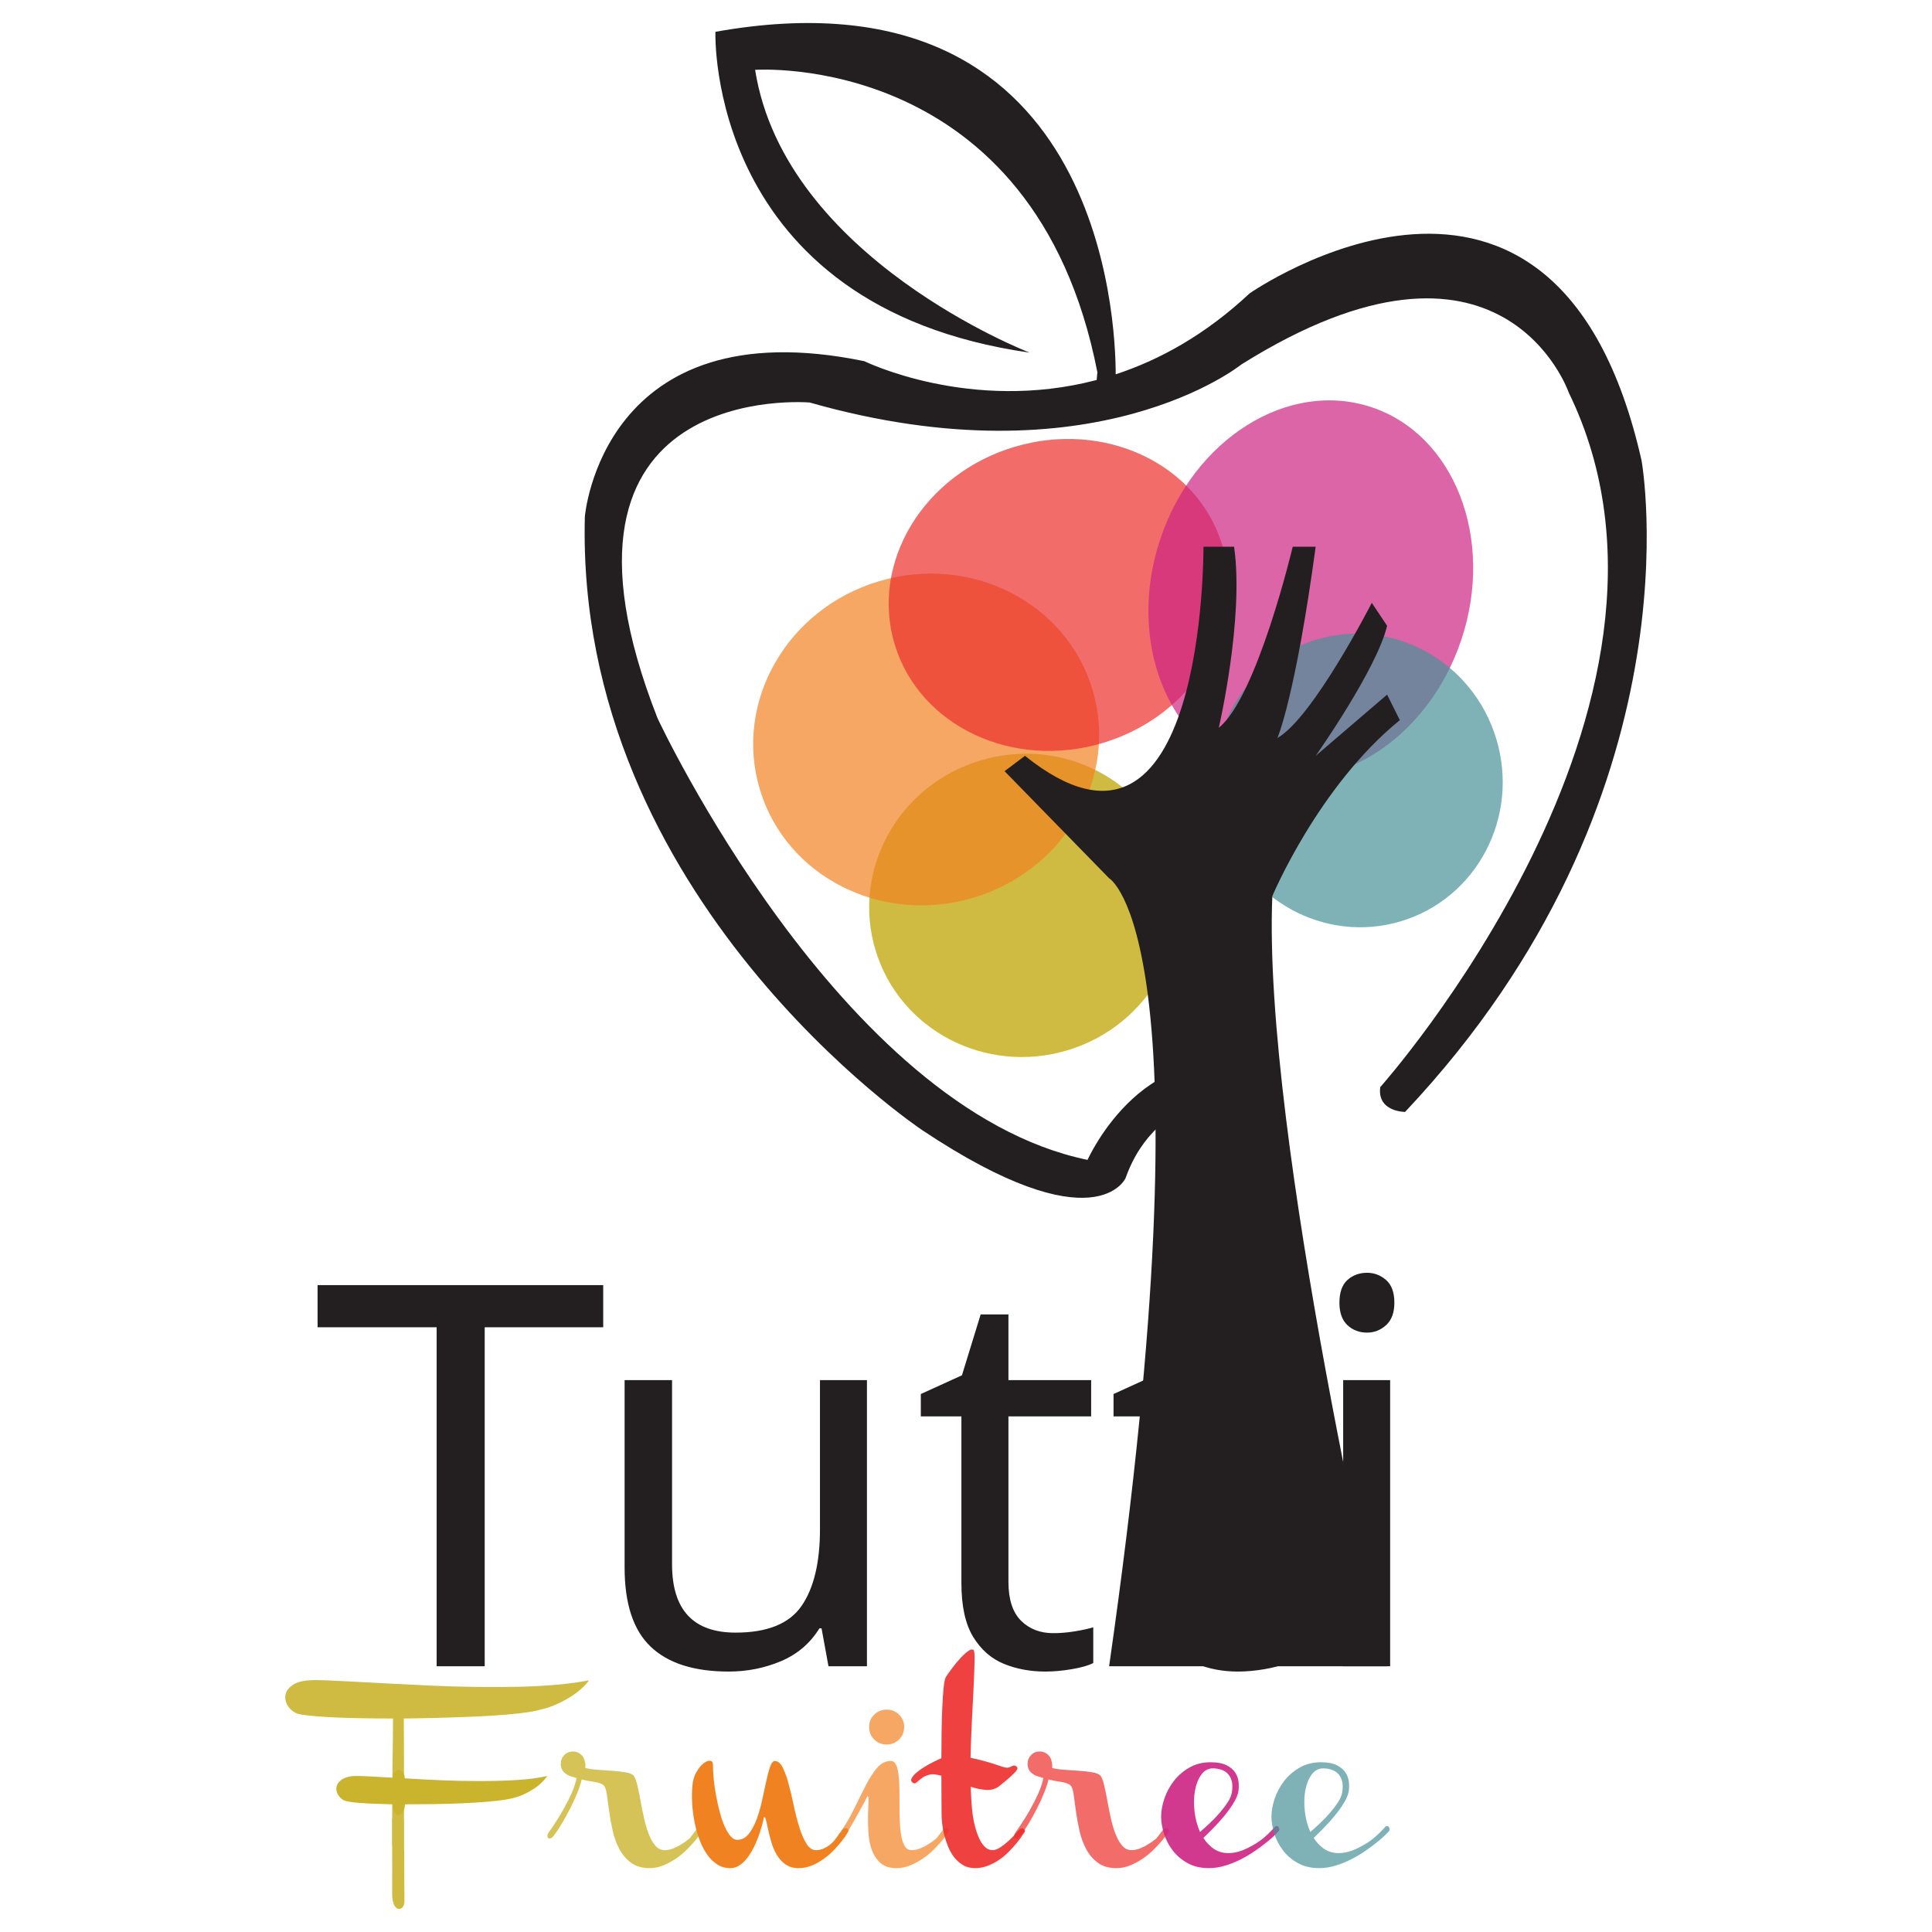
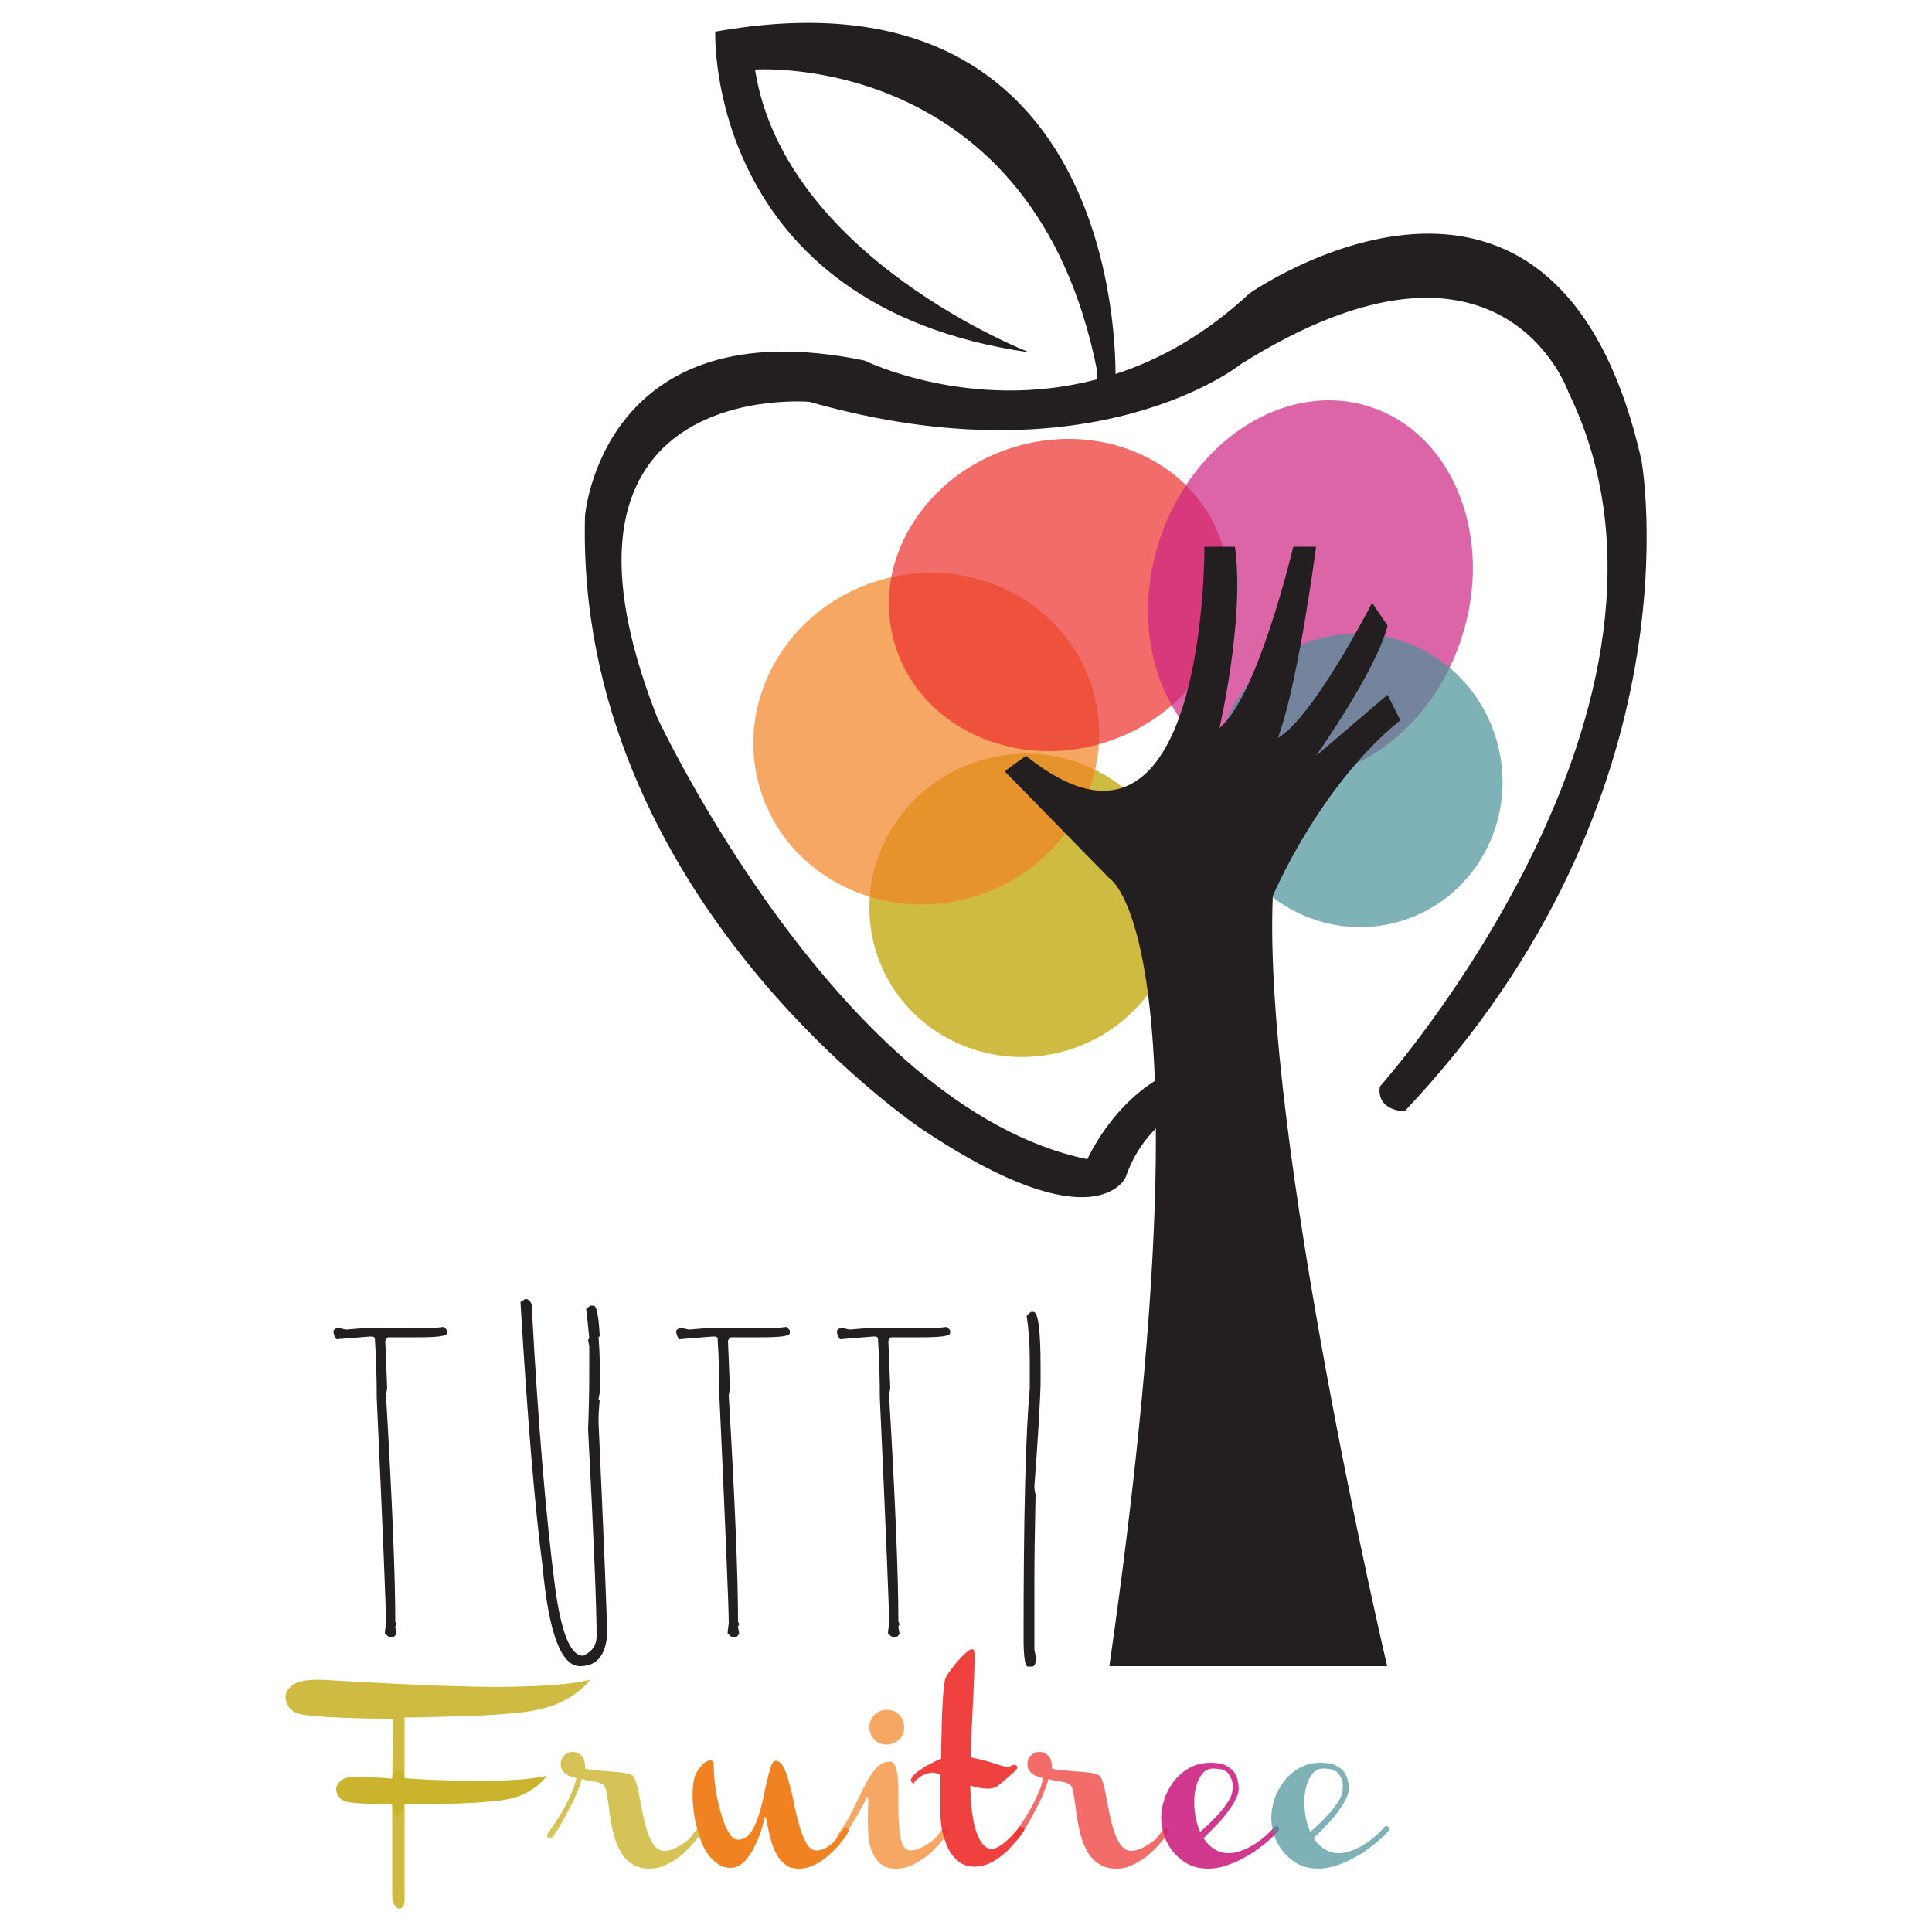
- <svg xmlns="http://www.w3.org/2000/svg" version="1.1" id="Layer_1" x="0px" y="0px" width="500px" height="500px" viewBox="0 0 500 500" enable-background="new 0 0 500 500" xml:space="preserve">
-   <g>
-     <path fill="#231F20" d="M424.827,119.149c-22.253-98.432-101.426-43.224-101.426-43.224C311.94,86.65,300.095,93.148,288.74,96.874   c0.006-13.595-3.578-106.501-103.588-88.642c0,0-2.568,71.042,81.311,83.025c0,0-63.336-24.394-71.04-73.181   c0,0,72.324-5.136,88.587,78.317c0,0-0.104,0.826-0.196,1.949c-32.728,8.609-60.125-4.868-60.125-4.868   c-67.916-14-72.33,40.228-72.33,40.228c-2.568,98.862,87.304,158.773,87.304,158.773c44.936,29.961,52.639,12.412,52.639,12.412   c8.131-23.11,32.523-22.685,32.523-22.685c5.565,1.285,4.284-4.276,4.284-4.276c-31.242-12.413-46.651,22.252-46.651,22.252   c-64.194-13.271-111.272-114.266-111.272-114.266c-34.665-88.162,39.374-81.741,39.374-81.741   c73.608,20.971,111.698-9.844,111.698-9.844c67.619-42.368,84.737,7.278,84.737,7.278c39.374,80.883-48.789,179.744-48.789,179.744   c-0.852,6.421,6.425,6.416,6.425,6.416C440.665,206.022,424.827,119.149,424.827,119.149z" />
-     <path opacity="0.9" fill="#CBB42D" d="M303.409,222.735c6.242,20.706-5.9,42.677-27.116,49.071   c-21.217,6.394-43.477-5.205-49.718-25.914c-6.242-20.708,5.903-42.679,27.119-49.073   C274.908,190.425,297.171,202.031,303.409,222.735z" />
-     <ellipse transform="matrix(0.9575 -0.2886 0.2886 0.9575 -45.0293 77.3)" opacity="0.7" fill="#F18221" cx="239.672" cy="191.381" rx="44.937" ry="42.734" />
-     <path opacity="0.7" fill="#ED2D2B" d="M316.359,141.186c6.375,21.145-7.447,44.005-30.872,51.065   c-23.423,7.059-47.576-4.358-53.945-25.5c-6.375-21.144,7.447-44.006,30.871-51.064   C285.836,108.628,309.99,120.045,316.359,141.186z" />
-     <ellipse transform="matrix(0.949 0.3154 -0.3154 0.949 65.4107 -99.1945)" opacity="0.7" fill="#CC2482" cx="339.23" cy="152.531" rx="41.078" ry="49.714" />
-     <path opacity="0.7" fill="#499298" d="M387.243,191.23c6.068,20.126-4.979,41.255-24.674,47.19s-40.578-5.57-46.646-25.695   c-6.062-20.129,4.985-41.255,24.68-47.19C360.296,159.6,381.179,171.103,387.243,191.23z" />
-     <path fill="#231F20" d="M259.979,199.578l27.06,27.717c0,0,27.058,15.178,0,203.929h71.88c0,0-32.278-137.275-29.64-199.312   c0,0,11.878-28.381,32.995-45.541l-3.295-6.603l-18.483,15.84c0,0,15.842-22.44,18.483-33.659l-3.962-5.938   c0,0-15.181,29.7-24.42,34.981c0,0,4.619-10.557,9.898-49.5h-5.939c0,0-9.236,38.938-19.137,46.856c0,0,6.602-28.375,3.96-46.856   h-7.923c0,0,0.66,91.735-46.196,54.116L259.979,199.578z" />
-     <g>
-       <text transform="matrix(1 0 0 1 80.814 431.2227)" fill="#231F20" font-family="'BrainFlower'" font-size="138.161">Tutti</text>
-     </g>
-     <g>
-       <g>
-         <path opacity="0.8" fill="#CBB42D" d="M180.954,473.131c0.512,0,0.768,0.256,0.768,0.767c0,0.035-0.166,0.291-0.495,0.763     c-0.328,0.477-0.792,1.068-1.395,1.781c-0.601,0.708-1.311,1.474-2.133,2.296c-0.82,0.817-1.74,1.575-2.761,2.268     c-1.021,0.694-2.104,1.278-3.252,1.75c-1.149,0.477-2.345,0.713-3.583,0.713c-1.934,0-3.529-0.467-4.788-1.396     c-1.256-0.929-2.267-2.115-3.034-3.556c-0.764-1.439-1.339-3.023-1.723-4.756c-0.383-1.732-0.684-3.384-0.902-4.95     c-0.218-1.568-0.409-2.952-0.574-4.156c-0.164-1.202-0.391-2.006-0.682-2.407c-0.221-0.291-0.547-0.521-0.986-0.682     c-0.439-0.165-0.91-0.293-1.422-0.387c-0.511-0.09-1.013-0.169-1.504-0.245c-0.491-0.07-0.92-0.163-1.284-0.271     c-0.221,0-0.436-0.055-0.657-0.166c-0.183,0.876-0.537,1.979-1.065,3.311c-0.529,1.329-1.149,2.698-1.861,4.1     c-0.71,1.404-1.457,2.762-2.242,4.075s-1.522,2.406-2.214,3.279c-0.221,0.256-0.446,0.421-0.685,0.494     c-0.236,0.073-0.429,0.053-0.575-0.055c-0.145-0.108-0.225-0.292-0.245-0.547c-0.017-0.253,0.1-0.564,0.356-0.931     c1.529-2.186,2.753-4.092,3.663-5.715c0.911-1.622,1.623-3.006,2.134-4.154c0.509-1.149,0.854-2.062,1.038-2.736     c0.181-0.675,0.311-1.156,0.381-1.449c-0.546-0.184-1.063-0.347-1.557-0.492c-0.492-0.145-0.83-0.308-1.011-0.493     c-1.023-0.582-1.532-1.495-1.532-2.733c0-0.876,0.301-1.62,0.903-2.242c0.599-0.619,1.339-0.93,2.214-0.93     c0.802,0,1.495,0.255,2.079,0.766c0.582,0.51,0.93,1.133,1.038,1.859c0.038,0.184,0.073,0.347,0.111,0.491     c0.035,0.329,0.035,0.713,0,1.148c0.765,0.221,1.795,0.377,3.089,0.467c1.294,0.091,2.588,0.181,3.884,0.271     c1.294,0.092,2.468,0.23,3.526,0.411c1.058,0.184,1.75,0.491,2.079,0.93c0.329,0.475,0.629,1.286,0.902,2.435     c0.273,1.148,0.537,2.433,0.793,3.854c0.252,1.423,0.546,2.891,0.875,4.404c0.328,1.512,0.727,2.895,1.204,4.155     c0.471,1.258,1.048,2.296,1.722,3.118c0.675,0.817,1.502,1.229,2.488,1.229c0.729,0,1.477-0.155,2.244-0.463     c0.763-0.309,1.455-0.664,2.076-1.066c0.728-0.438,1.439-0.947,2.131-1.532l1.643-2.134c0.072-0.146,0.19-0.264,0.354-0.356     C180.653,473.177,180.809,473.131,180.954,473.131z" />
-         <path fill="#F18221" d="M218.854,473.131c0.472,0,0.712,0.256,0.712,0.767c0,0.035-0.148,0.291-0.438,0.763     c-0.293,0.477-0.71,1.068-1.257,1.781c-0.549,0.708-1.214,1.474-1.996,2.296c-0.787,0.817-1.652,1.575-2.598,2.268     c-0.95,0.694-1.98,1.278-3.092,1.75c-1.111,0.477-2.289,0.713-3.528,0.713c-1.349,0-2.478-0.329-3.39-0.984     c-0.913-0.656-1.66-1.479-2.242-2.462c-0.582-0.982-1.039-2.042-1.367-3.172c-0.329-1.132-0.602-2.189-0.82-3.173     c-0.221-0.981-0.401-1.806-0.546-2.462c-0.146-0.654-0.331-0.983-0.547-0.983c-0.547,2.48-1.241,4.685-2.081,6.618     c-0.363,0.841-0.772,1.65-1.229,2.434s-0.958,1.485-1.505,2.105c-0.546,0.618-1.148,1.12-1.806,1.504     c-0.654,0.384-1.364,0.575-2.131,0.575c-1.276,0-2.417-0.329-3.418-0.984c-1.002-0.656-1.888-1.539-2.653-2.653     c-0.765-1.112-1.412-2.396-1.941-3.855c-0.529-1.46-0.948-2.979-1.256-4.566c-0.311-1.588-0.511-3.182-0.601-4.787     c-0.091-1.603-0.066-3.113,0.08-4.538c0.11-1.312,0.446-2.461,1.013-3.446c0.564-0.982,1.164-1.729,1.806-2.242     c0.636-0.508,1.208-0.746,1.72-0.709c0.511,0.037,0.767,0.384,0.767,1.038c0,1.166,0.07,2.46,0.218,3.885     c0.146,1.419,0.354,2.854,0.629,4.292c0.271,1.439,0.592,2.834,0.958,4.184c0.361,1.349,0.772,2.543,1.229,3.58     c0.457,1.041,0.958,1.882,1.504,2.518c0.547,0.637,1.128,0.959,1.75,0.959c1.167,0,2.152-0.502,2.955-1.506     c0.8-1.003,1.484-2.262,2.048-3.773c0.564-1.512,1.041-3.152,1.422-4.923c0.383-1.768,0.737-3.41,1.068-4.922     c0.326-1.513,0.662-2.771,1.01-3.773c0.346-1.003,0.755-1.505,1.231-1.505c0.803,0,1.485,0.577,2.052,1.725     c0.564,1.148,1.073,2.568,1.53,4.264c0.456,1.696,0.893,3.548,1.313,5.552c0.416,2.005,0.893,3.857,1.419,5.552     c0.532,1.694,1.141,3.116,1.836,4.266c0.692,1.148,1.529,1.722,2.513,1.722c0.729,0,1.414-0.155,2.051-0.463     c0.638-0.309,1.194-0.664,1.67-1.066c0.547-0.438,1.018-0.947,1.42-1.532l1.642-2.134c0.073-0.146,0.19-0.264,0.354-0.356     C218.498,473.177,218.671,473.131,218.854,473.131z" />
-         <path opacity="0.7" fill="#F18221" d="M244.83,473.131c0.51,0,0.766,0.256,0.766,0.767c0,0.035-0.163,0.291-0.491,0.763     c-0.329,0.477-0.794,1.068-1.395,1.781c-0.603,0.708-1.314,1.474-2.134,2.296c-0.82,0.817-1.743,1.575-2.761,2.268     c-1.023,0.694-2.106,1.278-3.255,1.75c-1.148,0.477-2.342,0.713-3.581,0.713c-1.788,0-3.182-0.467-4.183-1.396     c-1.005-0.929-1.743-2.078-2.216-3.445c-0.474-1.368-0.757-2.863-0.848-4.483c-0.09-1.624-0.121-3.119-0.083-4.485     c0.038-1.367,0.072-2.515,0.11-3.446c0.035-0.93-0.056-1.394-0.274-1.394c-0.436,0.91-0.978,1.951-1.614,3.117     c-0.637,1.168-1.256,2.269-1.858,3.309c-0.602,1.039-1.121,1.942-1.557,2.707c-0.439,0.765-0.695,1.203-0.767,1.311     c-0.183,0.256-0.401,0.412-0.657,0.467c-0.253,0.056-0.472,0.035-0.657-0.055c-0.181-0.091-0.309-0.226-0.381-0.412     c-0.073-0.18-0.018-0.401,0.166-0.653c1.454-2.005,2.723-4.11,3.799-6.317s2.089-4.237,3.037-6.1     c0.948-1.859,1.931-3.399,2.952-4.62c1.02-1.223,2.225-1.833,3.608-1.833c0.584,0,1.034,0.331,1.342,0.985     c0.309,0.657,0.529,1.531,0.654,2.626c0.131,1.093,0.201,2.324,0.221,3.691c0.018,1.369,0.027,2.78,0.027,4.237     c0,1.458,0.027,2.873,0.083,4.237c0.055,1.369,0.18,2.598,0.381,3.691c0.201,1.096,0.512,1.971,0.93,2.628     s0.993,0.982,1.723,0.982c0.727,0,1.477-0.155,2.241-0.463c0.768-0.309,1.459-0.664,2.079-1.066     c0.729-0.438,1.439-0.947,2.134-1.532l1.64-2.134C244.156,473.296,244.427,473.131,244.83,473.131z M229.461,451.476     c-1.273,0-2.352-0.439-3.225-1.313c-0.875-0.876-1.313-1.951-1.313-3.227c0-1.24,0.439-2.297,1.313-3.174     c0.873-0.873,1.952-1.312,3.225-1.312c1.277,0,2.352,0.438,3.228,1.312c0.875,0.877,1.312,1.934,1.312,3.174     c0,1.275-0.436,2.351-1.312,3.227C231.813,451.036,230.738,451.476,229.461,451.476z" />
-         <path opacity="0.9" fill="#ED2D2B" d="M236.244,461.373c-0.474-0.291-0.564-0.702-0.273-1.231     c0.292-0.527,0.82-1.094,1.585-1.695c0.767-0.603,1.688-1.203,2.764-1.806c1.073-0.602,2.176-1.139,3.308-1.612     c0-2.297,0.018-4.621,0.055-6.974c0.038-2.352,0.101-4.5,0.191-6.452c0.093-1.948,0.208-3.608,0.355-4.978     c0.146-1.366,0.329-2.231,0.547-2.597c0.401-0.618,0.947-1.396,1.643-2.322c0.69-0.934,1.408-1.796,2.158-2.6     c0.745-0.801,1.431-1.424,2.049-1.859c0.623-0.436,1.079-0.491,1.369-0.165c0.181,0.254,0.257,1.251,0.219,2.98     c-0.038,1.733-0.119,3.902-0.245,6.507c-0.129,2.608-0.274,5.518-0.439,8.725c-0.163,3.207-0.28,6.417-0.356,9.626     c1.058,0.217,2.106,0.464,3.145,0.737c1.04,0.273,1.981,0.547,2.818,0.82c0.838,0.273,1.56,0.512,2.161,0.71     c0.603,0.201,1.012,0.3,1.229,0.3c0.29,0,0.546-0.043,0.768-0.135c0.216-0.09,0.416-0.18,0.601-0.272     c0.182-0.091,0.355-0.146,0.518-0.163c0.165-0.02,0.355,0.045,0.576,0.19c0.219,0.146,0.326,0.32,0.326,0.519     c0,0.2-0.154,0.484-0.464,0.849c-0.309,0.362-0.802,0.847-1.476,1.448c-0.676,0.602-1.578,1.359-2.709,2.269     c-0.949,0.769-2.068,1.115-3.36,1.04c-1.296-0.07-2.653-0.348-4.077-0.817c0.075,2.768,0.238,5.157,0.494,7.161     c0.398,2.772,1.045,5.004,1.939,6.7c0.894,1.694,1.959,2.542,3.2,2.542c0.619,0,1.312-0.255,2.079-0.765     c0.765-0.509,1.475-1.075,2.131-1.697c0.769-0.691,1.55-1.51,2.353-2.458c0.18-0.186,0.346-0.346,0.491-0.493     c0.146-0.108,0.312-0.184,0.492-0.218c0.183-0.036,0.366,0.02,0.547,0.162c0.183,0.147,0.282,0.283,0.301,0.412     c0.02,0.127,0,0.245-0.053,0.353c-0.056,0.11-0.128,0.211-0.219,0.302c-0.093,0.092-0.155,0.175-0.192,0.245     c-0.038,0.076-0.208,0.338-0.521,0.795c-0.31,0.457-0.729,1.004-1.258,1.641c-0.527,0.639-1.158,1.331-1.885,2.078     c-0.731,0.748-1.551,1.44-2.463,2.076c-0.91,0.64-1.906,1.169-2.98,1.587c-1.075,0.42-2.196,0.631-3.364,0.631     c-1.201,0-2.241-0.267-3.113-0.794c-0.879-0.529-1.637-1.203-2.273-2.026c-0.637-0.817-1.166-1.746-1.584-2.788     c-0.421-1.038-0.758-2.065-1.014-3.088c-0.255-1.02-0.426-1.997-0.516-2.925c-0.094-0.933-0.139-1.688-0.139-2.271     c0-0.582-0.007-1.796-0.027-3.637c-0.018-1.841-0.027-3.964-0.027-6.369c-0.619-0.186-1.194-0.302-1.723-0.355     c-0.527-0.055-0.994-0.03-1.395,0.08c-0.73,0.183-1.314,0.431-1.75,0.737c-0.437,0.311-0.792,0.594-1.068,0.847     c-0.271,0.257-0.517,0.45-0.737,0.577C236.736,461.583,236.498,461.556,236.244,461.373z" />
-         <path opacity="0.7" fill="#ED2D2B" d="M301.761,473.131c0.51,0,0.766,0.256,0.766,0.767c0,0.035-0.164,0.291-0.493,0.763     c-0.328,0.477-0.792,1.068-1.395,1.781c-0.601,0.708-1.312,1.474-2.134,2.296c-0.82,0.817-1.74,1.575-2.761,2.268     c-1.021,0.694-2.104,1.278-3.252,1.75c-1.148,0.477-2.345,0.713-3.583,0.713c-1.934,0-3.528-0.467-4.787-1.396     c-1.258-0.929-2.268-2.115-3.035-3.556c-0.764-1.439-1.338-3.023-1.722-4.756c-0.385-1.732-0.685-3.384-0.902-4.95     c-0.22-1.568-0.409-2.952-0.575-4.156c-0.163-1.202-0.393-2.006-0.682-2.407c-0.221-0.291-0.547-0.521-0.985-0.682     c-0.439-0.165-0.911-0.293-1.423-0.387c-0.512-0.09-1.013-0.169-1.503-0.245c-0.491-0.07-0.922-0.163-1.285-0.271     c-0.22,0-0.436-0.055-0.657-0.166c-0.183,0.876-0.537,1.979-1.065,3.311c-0.528,1.329-1.148,2.698-1.861,4.1     c-0.709,1.404-1.456,2.762-2.24,4.075c-0.786,1.313-1.523,2.406-2.215,3.279c-0.221,0.256-0.447,0.421-0.685,0.494     c-0.236,0.073-0.429,0.053-0.575-0.055c-0.145-0.108-0.226-0.292-0.245-0.547c-0.018-0.253,0.101-0.564,0.356-0.931     c1.529-2.186,2.752-4.092,3.664-5.715c0.91-1.622,1.622-3.006,2.133-4.154c0.511-1.149,0.856-2.062,1.038-2.736     s0.312-1.156,0.381-1.449c-0.546-0.184-1.062-0.347-1.557-0.492c-0.49-0.145-0.829-0.308-1.011-0.493     c-1.023-0.582-1.531-1.495-1.531-2.733c0-0.876,0.3-1.62,0.903-2.242c0.599-0.619,1.338-0.93,2.214-0.93     c0.802,0,1.493,0.255,2.078,0.766c0.582,0.51,0.931,1.133,1.038,1.859c0.038,0.184,0.072,0.347,0.11,0.491     c0.034,0.329,0.034,0.713,0,1.148c0.766,0.221,1.795,0.377,3.089,0.467c1.295,0.091,2.588,0.181,3.885,0.271     c1.294,0.092,2.468,0.23,3.525,0.411c1.06,0.184,1.75,0.491,2.079,0.93c0.327,0.475,0.63,1.286,0.902,2.435     c0.274,1.148,0.537,2.433,0.794,3.854c0.252,1.423,0.547,2.891,0.874,4.404c0.329,1.512,0.727,2.895,1.203,4.155     c0.472,1.258,1.048,2.296,1.723,3.118c0.676,0.817,1.503,1.229,2.488,1.229c0.729,0,1.478-0.155,2.244-0.463     c0.763-0.309,1.454-0.664,2.076-1.066c0.728-0.438,1.439-0.947,2.131-1.532l1.644-2.134c0.072-0.146,0.19-0.264,0.354-0.356     C301.459,473.177,301.614,473.131,301.761,473.131z" />
-         <path opacity="0.9" fill="#CC2482" d="M320.465,463.832c-0.22,0.913-0.665,1.906-1.342,2.981c-0.673,1.076-1.449,2.145-2.322,3.2     c-0.878,1.056-1.796,2.079-2.764,3.062c-0.966,0.984-1.83,1.841-2.598,2.57c0.729,1.166,1.632,2.114,2.709,2.847     c1.073,0.727,2.341,1.093,3.801,1.093c1.055,0,2.203-0.221,3.444-0.657c1.057-0.4,2.298-1.03,3.718-1.885     c1.423-0.858,2.937-2.162,4.54-3.912c0.219-0.328,0.438-0.513,0.655-0.547c0.22-0.036,0.391,0.02,0.522,0.166     c0.125,0.145,0.207,0.325,0.245,0.546c0.034,0.216,0,0.401-0.11,0.547c-0.072,0.108-0.375,0.427-0.903,0.955     c-0.525,0.529-1.229,1.148-2.105,1.858c-0.873,0.712-1.886,1.47-3.035,2.271c-1.148,0.804-2.378,1.54-3.691,2.216     c-1.314,0.673-2.679,1.23-4.103,1.666c-1.418,0.437-2.843,0.658-4.262,0.658c-2.154,0-4.003-0.438-5.553-1.315     c-1.549-0.871-2.828-1.966-3.829-3.28c-1.003-1.313-1.75-2.752-2.241-4.319c-0.494-1.567-0.74-3.044-0.74-4.431     c0-1.419,0.275-2.952,0.822-4.595c0.547-1.64,1.356-3.159,2.433-4.563c1.073-1.404,2.415-2.573,4.021-3.501     c1.602-0.931,3.444-1.394,5.522-1.394c1.676,0,3.025,0.246,4.049,0.736c1.018,0.491,1.785,1.122,2.298,1.887     c0.507,0.768,0.808,1.604,0.901,2.518C320.638,462.119,320.607,462.995,320.465,463.832z M313.901,457.654     c-1.24,0-2.251,0.557-3.033,1.667c-0.788,1.113-1.325,2.49-1.615,4.131c-0.29,1.64-0.328,3.417-0.11,5.33     c0.221,1.916,0.691,3.691,1.424,5.331c0.762-0.653,1.603-1.411,2.514-2.267c0.912-0.858,1.769-1.751,2.572-2.68     c0.8-0.931,1.504-1.859,2.104-2.791c0.602-0.929,0.958-1.796,1.065-2.599c0.183-1.129,0.166-2.086-0.055-2.869     c-0.217-0.784-0.564-1.414-1.038-1.888s-1.048-0.82-1.721-1.038C315.33,457.764,314.63,457.654,313.901,457.654z" />
-         <path opacity="0.7" fill="#499298" d="M349.013,463.832c-0.22,0.913-0.667,1.906-1.342,2.981c-0.674,1.076-1.449,2.145-2.324,3.2     c-0.874,1.056-1.795,2.079-2.763,3.062c-0.963,0.984-1.831,1.841-2.596,2.57c0.729,1.166,1.633,2.114,2.706,2.847     c1.075,0.727,2.342,1.093,3.801,1.093c1.058,0,2.207-0.221,3.445-0.657c1.059-0.4,2.298-1.03,3.719-1.885     c1.423-0.858,2.937-2.162,4.542-3.912c0.216-0.328,0.436-0.513,0.654-0.547c0.219-0.036,0.392,0.02,0.519,0.166     c0.129,0.145,0.211,0.325,0.246,0.546c0.035,0.216,0,0.401-0.11,0.547c-0.069,0.108-0.371,0.427-0.899,0.955     c-0.53,0.529-1.231,1.148-2.107,1.858c-0.875,0.712-1.885,1.47-3.033,2.271c-1.149,0.804-2.38,1.54-3.693,2.216     c-1.312,0.673-2.679,1.23-4.101,1.666c-1.422,0.437-2.844,0.658-4.267,0.658c-2.15,0-4.002-0.438-5.551-1.315     c-1.55-0.871-2.826-1.966-3.827-3.28c-1.003-1.313-1.75-2.752-2.241-4.319c-0.494-1.567-0.739-3.044-0.739-4.431     c0-1.419,0.272-2.952,0.819-4.595c0.548-1.64,1.359-3.159,2.432-4.563c1.075-1.404,2.418-2.573,4.022-3.501     c1.604-0.931,3.446-1.394,5.522-1.394c1.677,0,3.026,0.246,4.046,0.736c1.022,0.491,1.785,1.122,2.298,1.887     c0.512,0.768,0.813,1.604,0.902,2.518C349.184,462.119,349.155,462.995,349.013,463.832z M342.448,457.654     c-1.238,0-2.252,0.557-3.033,1.667c-0.787,1.113-1.325,2.49-1.617,4.131c-0.289,1.64-0.325,3.417-0.105,5.33     c0.217,1.916,0.69,3.691,1.42,5.331c0.766-0.653,1.605-1.411,2.516-2.267c0.91-0.858,1.768-1.751,2.57-2.68     c0.802-0.931,1.505-1.859,2.106-2.791c0.602-0.929,0.958-1.796,1.065-2.599c0.183-1.129,0.163-2.086-0.055-2.869     c-0.218-0.784-0.563-1.414-1.037-1.888c-0.475-0.474-1.053-0.82-1.724-1.038C343.878,457.764,343.178,457.654,342.448,457.654z" />
-         <path opacity="0.9" fill="#CBB42D" d="M143.902,436.023c-3.19,0.276-6.562,0.447-10.115,0.521     c-3.557,0.073-7.222,0.08-10.994,0.024c-3.774-0.055-7.483-0.161-11.129-0.325c-3.646-0.165-7.156-0.337-10.526-0.521     c-3.375-0.181-6.445-0.347-9.218-0.492c-2.769-0.146-5.175-0.263-7.217-0.355c-2.041-0.091-3.536-0.101-4.483-0.024     c-1.934,0.106-3.401,0.501-4.404,1.173c-1.003,0.678-1.623,1.449-1.86,2.324c-0.236,0.876-0.146,1.761,0.273,2.653     c0.419,0.896,1.121,1.632,2.106,2.215c0.474,0.293,1.478,0.528,3.007,0.712c1.532,0.181,3.438,0.336,5.717,0.464     c2.277,0.128,4.85,0.218,7.708,0.272c2.864,0.056,5.843,0.084,8.942,0.084c0,1.131-0.01,2.58-0.025,4.348     c-0.021,1.768-0.048,3.784-0.085,6.041c-0.036,2.262-0.063,4.704-0.08,7.329c-0.02,2.626-0.028,5.345-0.028,8.147     c-0.015,0-0.028,0.008-0.043,0.005v6.875c0.015,0,0.028,0.01,0.043,0.01c0,4.269,0.037,8.487,0,12.664     c-0.043,4.895,3.192,4.725,3.177,1.846c-0.02-2.881-0.015-2.057-0.033-5.155c-0.018-2.679-0.023-5.376-0.023-8.084h-0.035v-7.99     c-0.01,0-0.015-0.005-0.025-0.005c0-2.809,0-5.531,0-8.175c0-2.643,0-5.096,0-7.357c0-2.259-0.01-4.283-0.024-6.068     c-0.021-1.785-0.031-3.265-0.031-4.43c3.245-0.038,6.482-0.101,9.71-0.194c3.225-0.09,6.278-0.198,9.16-0.326     c2.879-0.127,5.477-0.29,7.792-0.491c2.316-0.201,4.185-0.411,5.606-0.632c2.879-0.472,5.306-1.155,7.272-2.048     c1.971-0.896,3.59-1.814,4.869-2.762c1.457-1.058,2.644-2.206,3.557-3.444C149.946,435.358,147.092,435.753,143.902,436.023z" />
-       </g>
-     </g>
-     <path fill="#CBB42D" d="M104.744,460.229c2.919,0.184,6.063,0.35,9.434,0.495c3.373,0.145,6.72,0.215,10.035,0.215   c3.32,0,6.489-0.09,9.519-0.271c3.024-0.183,5.667-0.529,7.929-1.041c-0.657,0.913-1.477,1.769-2.462,2.57   c-0.873,0.692-1.997,1.38-3.363,2.051c-1.366,0.677-3.054,1.178-5.058,1.506c-1.093,0.182-2.607,0.355-4.539,0.519   c-1.936,0.164-4.078,0.301-6.427,0.409c-2.352,0.11-4.822,0.186-7.41,0.22c-2.59,0.035-5.124,0.055-7.604,0.055   c0,3.135-3.117,4.267-3.117,0c-1.64-0.034-3.192-0.082-4.647-0.138c-1.459-0.053-2.752-0.127-3.884-0.218   c-1.131-0.09-2.079-0.2-2.846-0.328c-0.762-0.128-1.274-0.283-1.529-0.465c-0.657-0.438-1.139-0.984-1.45-1.639   c-0.309-0.656-0.374-1.304-0.19-1.943c0.181-0.638,0.627-1.201,1.339-1.695c0.712-0.491,1.723-0.793,3.034-0.903   c0.768-0.034,2.043-0.007,3.829,0.083c1.788,0.09,3.902,0.211,6.344,0.356C101.682,457.258,104.744,457.423,104.744,460.229z" />
+ <svg xmlns="http://www.w3.org/2000/svg" viewBox="0 0 500 500" enable-background="new 0 0 500 500">
+   <style type="text/css">.st0{fill:#231F20;} .st1{opacity:0.9;fill:#CBB42D;enable-background:new ;} .st2{opacity:0.7;fill:#F18221;enable-background:new ;} .st3{opacity:0.7;fill:#ED2D2B;enable-background:new ;} .st4{opacity:0.7;fill:#CC2482;enable-background:new ;} .st5{opacity:0.7;fill:#499298;enable-background:new ;} .st6{enable-background:new ;} .st7{opacity:0.8;fill:#CBB42D;enable-background:new ;} .st8{fill:#F18221;} .st9{opacity:0.9;fill:#ED2D2B;enable-background:new ;} .st10{opacity:0.9;fill:#CC2482;enable-background:new ;} .st11{fill:#CBB42D;}</style>
+   <path class="st0" d="M424.8 119.1c-22.3-98.4-101.4-43.2-101.4-43.2-11.5 10.7-23.3 17.2-34.7 20.9 0-13.6-3.6-106.5-103.6-88.6 0 0-2.6 71 81.3 83 0 0-63.3-24.4-71-73.2 0 0 72.3-5.1 88.6 78.3 0 0-.1.8-.2 1.9-32.7 8.6-60.1-4.9-60.1-4.9-67.9-14-72.3 40.2-72.3 40.2-2.6 98.9 87.3 158.8 87.3 158.8 44.9 30 52.6 12.4 52.6 12.4 8.1-23.1 32.5-22.7 32.5-22.7 5.6 1.3 4.3-4.3 4.3-4.3-31.2-12.4-46.7 22.3-46.7 22.3-64.2-13.3-111.3-114.3-111.3-114.3-34.7-88.2 39.4-81.7 39.4-81.7 73.6 21 111.7-9.8 111.7-9.8 67.6-42.4 84.7 7.3 84.7 7.3 39.4 80.9-48.8 179.7-48.8 179.7-.9 6.4 6.4 6.4 6.4 6.4 77.2-81.6 61.3-168.5 61.3-168.5z" />
+   <path class="st1" d="M303.4 222.7c6.2 20.7-5.9 42.7-27.1 49.1-21.2 6.4-43.5-5.2-49.7-25.9-6.2-20.7 5.9-42.7 27.1-49.1 21.2-6.4 43.5 5.2 49.7 25.9z" />
+   <ellipse transform="matrix(-.289 -.958 .958 -.289 125.625 476.098)" class="st2" cx="239.7" cy="191.4" rx="42.7" ry="44.9" />
+   <path class="st3" d="M316.4 141.2c6.4 21.1-7.4 44-30.9 51.1-23.4 7.1-47.6-4.4-53.9-25.5-6.4-21.1 7.4-44 30.9-51.1 23.3-7.1 47.5 4.3 53.9 25.5z" />
+   <ellipse transform="matrix(.315 -.949 .949 .315 87.477 426.356)" class="st4" cx="339.2" cy="152.6" rx="49.7" ry="41.1" />
+   <path class="st5" d="M387.2 191.2c6.1 20.1-5 41.3-24.7 47.2s-40.6-5.6-46.6-25.7c-6.1-20.1 5-41.3 24.7-47.2 19.7-5.9 40.6 5.6 46.6 25.7z" />
+   <path class="st0" d="M260 199.6l27.1 27.7s27.1 15.2 0 203.9h71.9s-32.3-137.3-29.6-199.3c0 0 11.9-28.4 33-45.5l-3.3-6.6-18.5 15.8s15.8-22.4 18.5-33.7l-4-5.9s-15.2 29.7-24.4 35c0 0 4.6-10.6 9.9-49.5h-5.9s-9.2 38.9-19.1 46.9c0 0 6.6-28.4 4-46.9h-7.9s.7 91.7-46.2 54.1l-5.5 4z" />
+   <g class="st6">
+     <path class="st0" d="M114.9 343.4l.8.9v.7c0 .8-2.5 1.1-7.6 1.1h-7.6c-.3 0-.5.3-.8.9l.5 12.3c-.2 1.1-.3 1.8-.3 1.9 1.6 27.2 2.4 46.7 2.4 58.5.2.3.3.6.3.7-.2.3-.3.5-.3.7l.3 1.6c-.3.6-.5.9-.8.9h-1.1c-.2 0-.5-.3-1.1-.9 0-.3.1-1.2.3-2.6 0-3.9-.8-23.3-2.4-58.3 0-5.7-.2-10.9-.5-15.6l-.5-.3h-.8l-8.6.7c-.5-.6-.8-1.3-.8-2.1 0-.3.4-.6 1.1-.9 1.3.3 2 .5 2.2.5 3.5-.3 5.9-.5 7.3-.5h11.1c2.2.3 4.6.1 6.9-.2zM135.9 336.2h.5c.9.5 1.3 1.2 1.3 2.2v1.3c1.6 29.3 3.6 52.8 5.9 70.7 1.6 12.1 4 18.1 7.3 18.1 2.3-1 3.5-2.7 3.5-5.1 0-7.1-.7-24.9-2.2-53.4.2-5.2.3-10.3.3-15.1v-6.5l-.3-1.6.3-.5c-.2-2.4-.5-4.9-.8-7.6l1.1-.8h.8c.8 0 1.3 2.5 1.6 7.6 0 .4-.1.5-.3.5.2 2.7.3 4.7.3 5.9v8.6l-.3 1.6c0 .2.1.3.3.3-.2 2.1-.3 3.6-.3 4.6v1.1c1.4 31.3 2.2 49.7 2.2 55.3-.5 5.2-2.8 7.8-7 7.8-4.9 0-8.1-8.6-9.7-25.9-2-15.4-3.9-38.1-5.7-68.3l1.2-.8zM203.6 343.4l.8.9v.7c0 .8-2.5 1.1-7.6 1.1h-7.6c-.3 0-.5.3-.8.9l.5 12.3c-.2 1.1-.3 1.8-.3 1.9 1.6 27.2 2.4 46.7 2.4 58.5.2.3.3.6.3.7-.2.3-.3.5-.3.7l.3 1.6c-.3.6-.5.9-.8.9h-1.1c-.2 0-.5-.3-1.1-.9 0-.3.1-1.2.3-2.6 0-3.9-.8-23.3-2.4-58.3 0-5.7-.2-10.9-.5-15.6l-.5-.3h-.8l-8.6.7c-.5-.6-.8-1.3-.8-2.1 0-.3.4-.6 1.1-.9 1.3.3 2 .5 2.2.5 3.5-.3 5.9-.5 7.3-.5h11.1c2.2.3 4.5.1 6.9-.2zM245.1 343.4l.8.9v.7c0 .8-2.5 1.1-7.6 1.1h-7.6c-.3 0-.5.3-.8.9l.5 12.3c-.2 1.1-.3 1.8-.3 1.9 1.6 27.2 2.4 46.7 2.4 58.5.2.3.3.6.3.7-.2.3-.3.5-.3.7l.3 1.6c-.3.6-.5.9-.8.9h-1.1c-.2 0-.5-.3-1.1-.9 0-.3.1-1.2.3-2.6 0-3.9-.8-23.3-2.4-58.3 0-5.7-.2-10.9-.5-15.6l-.5-.3h-.7l-8.6.7c-.5-.6-.8-1.3-.8-2.1 0-.3.4-.6 1.1-.9 1.3.3 2 .5 2.2.5 3.5-.3 5.9-.5 7.3-.5h11.1c2.1.3 4.5.1 6.8-.2zM266.9 339.5h.5c1.3 0 1.9 4.8 1.9 14.3v3.5c0 3.5-.5 12.6-1.6 27.3 0 .7.1 1.4.3 2.2-.2 9.4-.3 16.9-.3 22.4v17.5c0 .4.2 1.3.5 2.7-.2 1.3-.6 1.9-1.1 1.9h-1.1c-.7 0-1.1-2.4-1.1-7.3 0-31.2.5-52.7 1.6-64.5v-7.6c0-4.2-.3-8-.8-11.3.2-.3.5-.7 1.2-1.1z" />
  </g>
+   <path class="st7" d="M181 473.1c.5 0 .8.3.8.8 0 0-.2.3-.5.8s-.8 1.1-1.4 1.8c-.6.7-1.3 1.5-2.1 2.3-.8.8-1.7 1.6-2.8 2.3-1 .7-2.1 1.3-3.3 1.8-1.1.5-2.3.7-3.6.7-1.9 0-3.5-.5-4.8-1.4-1.3-.9-2.3-2.1-3-3.6-.8-1.4-1.3-3-1.7-4.8-.4-1.7-.7-3.4-.9-5-.2-1.6-.4-3-.6-4.2-.2-1.2-.4-2-.7-2.4-.2-.3-.5-.5-1-.7-.4-.2-.9-.3-1.4-.4-.5-.1-1-.2-1.5-.2-.5-.1-.9-.2-1.3-.3-.2 0-.4-.1-.7-.2-.2.9-.5 2-1.1 3.3-.5 1.3-1.1 2.7-1.9 4.1-.7 1.4-1.5 2.8-2.2 4.1s-1.5 2.4-2.2 3.3c-.2.3-.4.4-.7.5-.2.1-.4.1-.6-.1-.1-.1-.2-.3-.2-.5 0-.3.1-.6.4-.9 1.5-2.2 2.8-4.1 3.7-5.7.9-1.6 1.6-3 2.1-4.2.5-1.1.9-2.1 1-2.7.2-.7.3-1.2.4-1.4l-1.6-.5c-.5-.1-.8-.3-1-.5-1-.6-1.5-1.5-1.5-2.7 0-.9.3-1.6.9-2.2.6-.6 1.3-.9 2.2-.9.8 0 1.5.3 2.1.8.6.5.9 1.1 1 1.9l.1.5v1.1c.8.2 1.8.4 3.1.5l3.9.3c1.3.1 2.5.2 3.5.4 1.1.2 1.8.5 2.1.9.3.5.6 1.3.9 2.4.3 1.1.5 2.4.8 3.9.3 1.4.5 2.9.9 4.4.3 1.5.7 2.9 1.2 4.2.5 1.3 1 2.3 1.7 3.1.7.8 1.5 1.2 2.5 1.2.7 0 1.5-.2 2.2-.5.8-.3 1.5-.7 2.1-1.1.7-.4 1.4-.9 2.1-1.5l1.6-2.1c.1-.1.2-.3.4-.4.3-.2.4-.3.6-.3z" />
+   <path class="st8" d="M218.9 473.1c.5 0 .7.3.7.8 0 0-.1.3-.4.8-.3.5-.7 1.1-1.3 1.8-.5.7-1.2 1.5-2 2.3-.8.8-1.7 1.6-2.6 2.3-.9.7-2 1.3-3.1 1.8s-2.3.7-3.5.7c-1.3 0-2.5-.3-3.4-1-.9-.7-1.7-1.5-2.2-2.5-.6-1-1-2-1.4-3.2-.3-1.1-.6-2.2-.8-3.2-.2-1-.4-1.8-.5-2.5-.1-.7-.3-1-.5-1-.5 2.5-1.2 4.7-2.1 6.6l-1.2 2.4s-1 1.5-1.5 2.1c-.5.6-1.1 1.1-1.8 1.5-.7.4-1.4.6-2.1.6-1.3 0-2.4-.3-3.4-1s-1.9-1.5-2.7-2.7c-.8-1.1-1.4-2.4-1.9-3.9s-.9-3-1.3-4.6c-.3-1.6-.5-3.2-.6-4.8-.1-1.6-.1-3.1.1-4.5.1-1.3.4-2.5 1-3.4.6-1 1.2-1.7 1.8-2.2.6-.5 1.2-.7 1.7-.7s.8.4.8 1c0 1.2.1 2.5.2 3.9s.4 2.9.6 4.3c.3 1.4.6 2.8 1 4.2.4 1.3.8 2.5 1.2 3.6.5 1 1 1.9 1.5 2.5.5.6 1.1 1 1.8 1 1.2 0 2.2-.5 3-1.5.8-1 1.5-2.3 2-3.8.6-1.5 1-3.2 1.4-4.9.4-1.8.7-3.4 1.1-4.9.3-1.5.7-2.8 1-3.8.3-1 .8-1.5 1.2-1.5.8 0 1.5.6 2.1 1.7.6 1.1 1.1 2.6 1.5 4.3.5 1.7.9 3.5 1.3 5.6.4 2 .9 3.9 1.4 5.6.5 1.7 1.1 3.1 1.8 4.3.7 1.1 1.5 1.7 2.5 1.7.7 0 1.4-.2 2.1-.5.6-.3 1.2-.7 1.7-1.1.5-.4 1-.9 1.4-1.5l1.6-2.1c.1-.1.2-.3.4-.4 0-.1.2-.2.4-.2z" />
+   <path class="st2" d="M244.8 473.1c.5 0 .8.3.8.8 0 0-.2.3-.5.8s-.8 1.1-1.4 1.8c-.6.7-1.3 1.5-2.1 2.3-.8.8-1.7 1.6-2.8 2.3-1 .7-2.1 1.3-3.3 1.8-1.1.5-2.3.7-3.6.7-1.8 0-3.2-.5-4.2-1.4-1-.9-1.7-2.1-2.2-3.4-.5-1.4-.8-2.9-.8-4.5-.1-1.6-.1-3.1-.1-4.5s.1-2.5.1-3.4c0-.9-.1-1.4-.3-1.4-.4.9-1 2-1.6 3.1-.6 1.2-1.3 2.3-1.9 3.3-.6 1-1.1 1.9-1.6 2.7-.4.8-.7 1.2-.8 1.3-.2.3-.4.4-.7.5-.3.1-.5 0-.7-.1-.2-.1-.3-.2-.4-.4-.1-.2 0-.4.2-.7 1.5-2 2.7-4.1 3.8-6.3s2.1-4.2 3-6.1c.9-1.9 1.9-3.4 3-4.6 1-1.2 2.2-1.8 3.6-1.8.6 0 1 .3 1.3 1 .3.7.5 1.5.7 2.6.1 1.1.2 2.3.2 3.7v4.2c0 1.5 0 2.9.1 4.2.1 1.4.2 2.6.4 3.7s.5 2 .9 2.6 1 1 1.7 1 1.5-.2 2.2-.5c.8-.3 1.5-.7 2.1-1.1.7-.4 1.4-.9 2.1-1.5l1.6-2.1c.6-.4.8-.6 1.2-.6zm-15.3-21.6c-1.3 0-2.4-.4-3.2-1.3-.9-.9-1.3-2-1.3-3.2 0-1.2.4-2.3 1.3-3.2.9-.9 2-1.3 3.2-1.3 1.3 0 2.4.4 3.2 1.3.9.9 1.3 1.9 1.3 3.2 0 1.3-.4 2.4-1.3 3.2-.9.8-2 1.3-3.2 1.3z" />
+   <path class="st9" d="M236.2 461.4c-.5-.3-.6-.7-.3-1.2s.8-1.1 1.6-1.7c.8-.6 1.7-1.2 2.8-1.8 1.1-.6 2.2-1.1 3.3-1.6 0-2.3 0-4.6.1-7 0-2.4.1-4.5.2-6.5.1-1.9.2-3.6.4-5 .1-1.4.3-2.2.5-2.6.4-.6.9-1.4 1.6-2.3.7-.9 1.4-1.8 2.2-2.6.7-.8 1.4-1.4 2-1.9.6-.4 1.1-.5 1.4-.2.2.3.3 1.3.2 3 0 1.7-.1 3.9-.2 6.5s-.3 5.5-.4 8.7c-.2 3.2-.3 6.4-.4 9.6 1.1.2 2.1.5 3.1.7 1 .3 2 .5 2.8.8.8.3 1.6.5 2.2.7.6.2 1 .3 1.2.3.3 0 .5 0 .8-.1l.6-.3c.2-.1.4-.1.5-.2.2 0 .4 0 .6.2.2.1.3.3.3.5s-.2.5-.5.8c-.3.4-.8.8-1.5 1.4-.7.6-1.6 1.4-2.7 2.3-.9.8-2.1 1.1-3.4 1-1.3-.1-2.7-.3-4.1-.8.1 2.8.2 5.2.5 7.2.4 2.8 1 5 1.9 6.7.9 1.7 2 2.5 3.2 2.5.6 0 1.3-.3 2.1-.8s1.5-1.1 2.1-1.7c.8-.7 1.5-1.5 2.4-2.5l.5-.5c.1-.1.3-.2.5-.2s.4 0 .5.2c.2.1.3.3.3.4 0 .1 0 .2-.1.4l-.2.3-.2.2c0 .1-.2.3-.5.8s-.7 1-1.3 1.6c-.5.6-1.2 1.3-1.9 2.1-.7.7-1.6 1.4-2.5 2.1-.9.6-1.9 1.2-3 1.6-1.1.4-2.2.6-3.4.6-1.2 0-2.2-.3-3.1-.8-.9-.5-1.6-1.2-2.3-2-.6-.8-1.2-1.7-1.6-2.8-.4-1-.8-2.1-1-3.1-.3-1-.4-2-.5-2.9-.1-.9-.1-1.7-.1-2.3v-10c-.6-.2-1.2-.3-1.7-.4-.5-.1-1 0-1.4.1-.7.2-1.3.4-1.8.7-.4.3-.8.6-1.1.8-.3.3-.5.5-.7.6 0 .6-.2.6-.5.4z" />
+   <path class="st3" d="M301.8 473.1c.5 0 .8.3.8.8 0 0-.2.3-.5.8s-.8 1.1-1.4 1.8c-.6.7-1.3 1.5-2.1 2.3-.8.8-1.7 1.6-2.8 2.3-1 .7-2.1 1.3-3.3 1.8-1.1.5-2.3.7-3.6.7-1.9 0-3.5-.5-4.8-1.4-1.3-.9-2.3-2.1-3-3.6-.8-1.4-1.3-3-1.7-4.8-.4-1.7-.7-3.4-.9-5-.2-1.6-.4-3-.6-4.2-.2-1.2-.4-2-.7-2.4-.2-.3-.5-.5-1-.7-.4-.2-.9-.3-1.4-.4-.5-.1-1-.2-1.5-.2-.5-.1-.9-.2-1.3-.3-.2 0-.4-.1-.7-.2-.2.9-.5 2-1.1 3.3-.5 1.3-1.1 2.7-1.9 4.1-.7 1.4-1.5 2.8-2.2 4.1-.8 1.3-1.5 2.4-2.2 3.3-.2.3-.4.4-.7.5-.2.1-.4.1-.6-.1-.1-.1-.2-.3-.2-.5 0-.3.1-.6.4-.9 1.5-2.2 2.8-4.1 3.7-5.7.9-1.6 1.6-3 2.1-4.2.5-1.1.9-2.1 1-2.7s.3-1.2.4-1.4l-1.6-.5c-.5-.1-.8-.3-1-.5-1-.6-1.5-1.5-1.5-2.7 0-.9.3-1.6.9-2.2.6-.6 1.3-.9 2.2-.9.8 0 1.5.3 2.1.8.6.5.9 1.1 1 1.9l.1.5v1.1c.8.2 1.8.4 3.1.5l3.9.3c1.3.1 2.5.2 3.5.4 1.1.2 1.8.5 2.1.9.3.5.6 1.3.9 2.4.3 1.1.5 2.4.8 3.9.3 1.4.5 2.9.9 4.4.3 1.5.7 2.9 1.2 4.2.5 1.3 1 2.3 1.7 3.1.7.8 1.5 1.2 2.5 1.2.7 0 1.5-.2 2.2-.5.8-.3 1.5-.7 2.1-1.1.7-.4 1.4-.9 2.1-1.5l1.6-2.1c.1-.1.2-.3.4-.4.3-.2.4-.3.6-.3z" />
+   <path class="st10" d="M320.5 463.8c-.2.9-.7 1.9-1.3 3-.7 1.1-1.4 2.1-2.3 3.2-.9 1.1-1.8 2.1-2.8 3.1l-2.6 2.6c.7 1.2 1.6 2.1 2.7 2.8 1.1.7 2.3 1.1 3.8 1.1 1.1 0 2.2-.2 3.4-.7 1.1-.4 2.3-1 3.7-1.9 1.4-.9 2.9-2.2 4.5-3.9.2-.3.4-.5.7-.5.2 0 .4 0 .5.2.1.1.2.3.2.5s0 .4-.1.5c-.1.1-.4.4-.9 1-.5.5-1.2 1.1-2.1 1.9-.9.7-1.9 1.5-3 2.3-1.1.8-2.4 1.5-3.7 2.2-1.3.7-2.7 1.2-4.1 1.7-1.4.4-2.8.7-4.3.7-2.2 0-4-.4-5.6-1.3-1.5-.9-2.8-2-3.8-3.3-1-1.3-1.8-2.8-2.2-4.3-.5-1.6-.7-3-.7-4.4 0-1.4.3-3 .8-4.6.5-1.6 1.4-3.2 2.4-4.6 1.1-1.4 2.4-2.6 4-3.5 1.6-.9 3.4-1.4 5.5-1.4 1.7 0 3 .2 4 .7 1 .5 1.8 1.1 2.3 1.9.5.8.8 1.6.9 2.5.2.8.2 1.7.1 2.5zm-6.6-6.1c-1.2 0-2.3.6-3 1.7-.8 1.1-1.3 2.5-1.6 4.1-.3 1.6-.3 3.4-.1 5.3.2 1.9.7 3.7 1.4 5.3.8-.7 1.6-1.4 2.5-2.3.9-.9 1.8-1.8 2.6-2.7.8-.9 1.5-1.9 2.1-2.8.6-.9 1-1.8 1.1-2.6.2-1.1.2-2.1-.1-2.9-.2-.8-.6-1.4-1-1.9s-1-.8-1.7-1c-.8-.1-1.5-.2-2.2-.2z" />
+   <path class="st5" d="M349 463.8c-.2.9-.7 1.9-1.3 3-.7 1.1-1.4 2.1-2.3 3.2-.9 1.1-1.8 2.1-2.8 3.1l-2.6 2.6c.7 1.2 1.6 2.1 2.7 2.8 1.1.7 2.3 1.1 3.8 1.1 1.1 0 2.2-.2 3.4-.7 1.1-.4 2.3-1 3.7-1.9 1.4-.9 2.9-2.2 4.5-3.9.2-.3.4-.5.7-.5.2 0 .4 0 .5.2.1.1.2.3.2.5s0 .4-.1.5c-.1.1-.4.4-.9 1-.5.5-1.2 1.1-2.1 1.9-.9.7-1.9 1.5-3 2.3-1.1.8-2.4 1.5-3.7 2.2-1.3.7-2.7 1.2-4.1 1.7-1.4.4-2.8.7-4.3.7-2.1 0-4-.4-5.6-1.3-1.5-.9-2.8-2-3.8-3.3-1-1.3-1.8-2.8-2.2-4.3-.5-1.6-.7-3-.7-4.4 0-1.4.3-3 .8-4.6.5-1.6 1.4-3.2 2.4-4.6 1.1-1.4 2.4-2.6 4-3.5 1.6-.9 3.4-1.4 5.5-1.4 1.7 0 3 .2 4 .7 1 .5 1.8 1.1 2.3 1.9.5.8.8 1.6.9 2.5.3.8.3 1.7.1 2.5zm-6.6-6.1c-1.2 0-2.3.6-3 1.7-.8 1.1-1.3 2.5-1.6 4.1-.3 1.6-.3 3.4-.1 5.3.2 1.9.7 3.7 1.4 5.3.8-.7 1.6-1.4 2.5-2.3.9-.9 1.8-1.8 2.6-2.7.8-.9 1.5-1.9 2.1-2.8.6-.9 1-1.8 1.1-2.6.2-1.1.2-2.1-.1-2.9-.2-.8-.6-1.4-1-1.9-.5-.5-1.1-.8-1.7-1-.7-.1-1.4-.2-2.2-.2z" />
+   <path class="st1" d="M143.9 436c-3.2.3-6.6.4-10.1.5-3.6.1-7.2.1-11 0s-7.5-.2-11.1-.3c-3.6-.2-7.2-.3-10.5-.5-3.4-.2-6.4-.3-9.2-.5-2.8-.1-5.2-.3-7.2-.4-2-.1-3.5-.1-4.5 0-1.9.1-3.4.5-4.4 1.2-1 .7-1.6 1.4-1.9 2.3-.2.9-.1 1.8.3 2.7.4.9 1.1 1.6 2.1 2.2.5.3 1.5.5 3 .7 1.5.2 3.4.3 5.7.5 2.3.1 4.8.2 7.7.3 2.9.1 5.8.1 8.9.1v4.3c0 1.8 0 3.8-.1 6 0 2.3-.1 4.7-.1 7.3v27.7c0 4.9 3.2 4.7 3.2 1.8v-47.4c3.2 0 6.5-.1 9.7-.2 3.2-.1 6.3-.2 9.2-.3 2.9-.1 5.5-.3 7.8-.5s4.2-.4 5.6-.6c2.9-.5 5.3-1.2 7.3-2 2-.9 3.6-1.8 4.9-2.8 1.5-1.1 2.6-2.2 3.6-3.4-2.9.7-5.7 1.1-8.9 1.3z" />
+   <path class="st11" d="M104.7 460.2c2.9.2 6.1.4 9.4.5 3.4.1 6.7.2 10 .2s6.5-.1 9.5-.3c3-.2 5.7-.5 7.9-1-.7.9-1.5 1.8-2.5 2.6-.9.7-2 1.4-3.4 2.1-1.4.7-3.1 1.2-5.1 1.5-1.1.2-2.6.4-4.5.5-1.9.2-4.1.3-6.4.4-2.4.1-4.8.2-7.4.2-2.6 0-5.1.1-7.6.1 0 3.1-3.1 4.3-3.1 0-1.6 0-3.2-.1-4.6-.1-1.5-.1-2.8-.1-3.9-.2s-2.1-.2-2.8-.3c-.8-.1-1.3-.3-1.5-.5-.7-.4-1.1-1-1.4-1.6-.3-.7-.4-1.3-.2-1.9.2-.6.6-1.2 1.3-1.7.7-.5 1.7-.8 3-.9.8 0 2 0 3.8.1 1.8.1 3.9.2 6.3.4.2-3 3.2-2.9 3.2-.1z" />
</svg>
